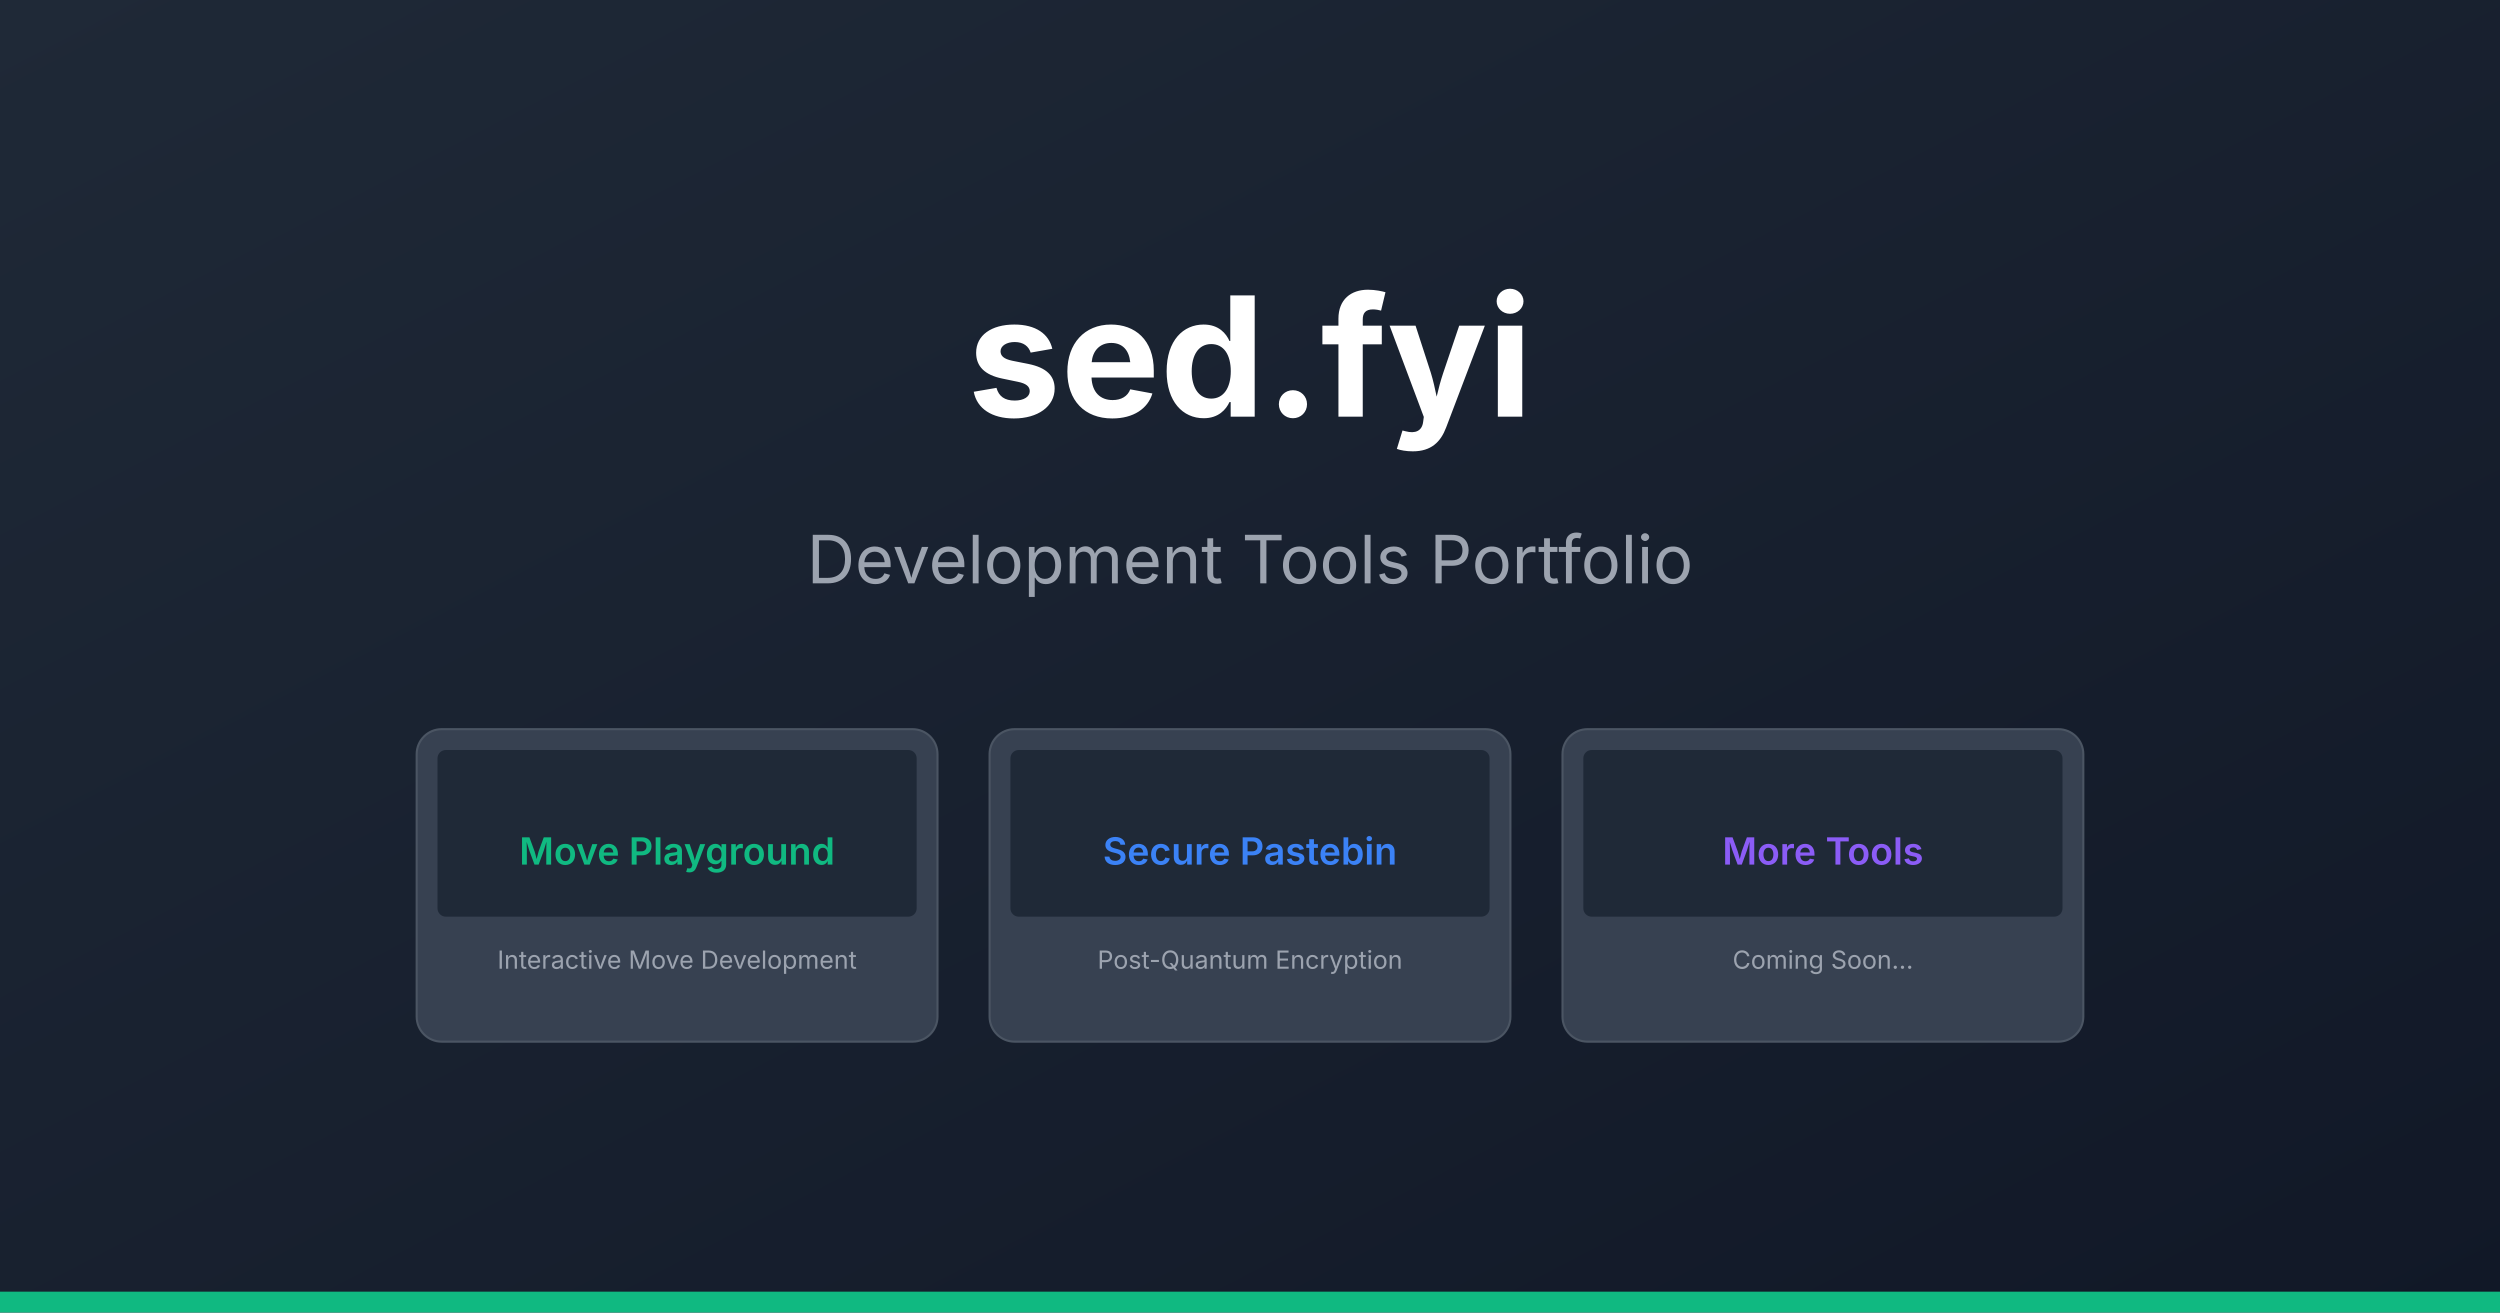
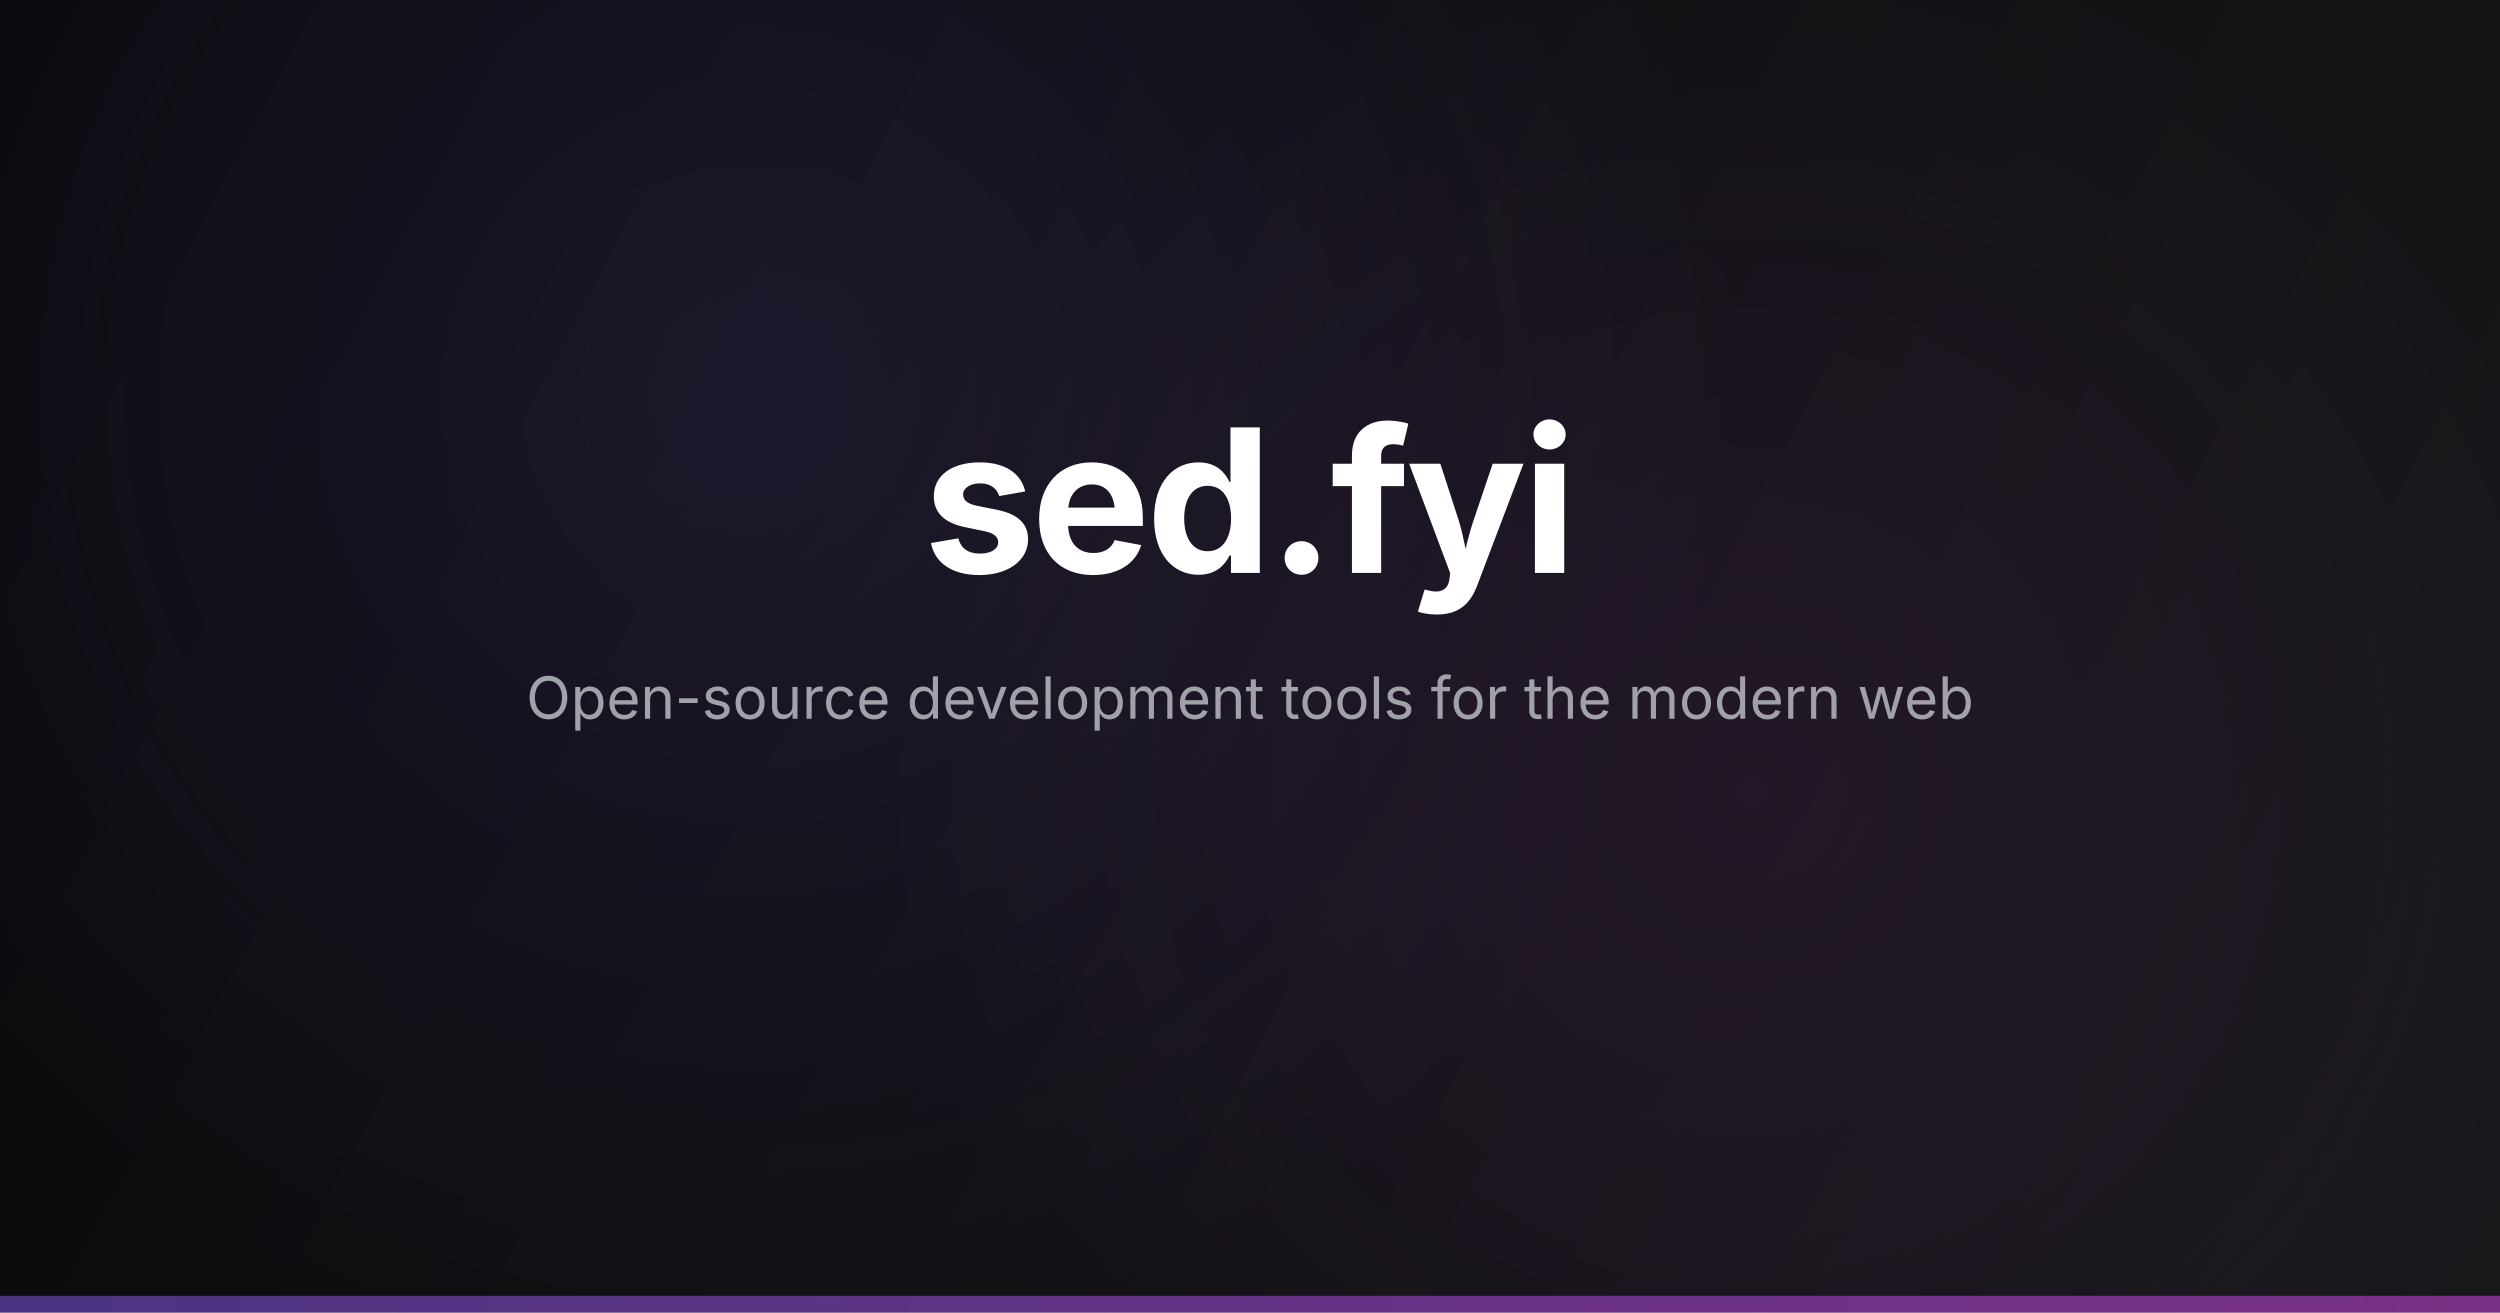
<svg xmlns="http://www.w3.org/2000/svg" width="1200" height="630" viewBox="0 0 1200 630" fill="none">
  <defs>
-     <linearGradient id="bg" x1="0%" y1="0%" x2="100%" y2="100%">
-       <stop offset="0%" style="stop-color:#1F2937;stop-opacity:1" />
-       <stop offset="100%" style="stop-color:#111827;stop-opacity:1" />
+     <linearGradient id="bg" x1="0" y1="0" x2="1200" y2="630" gradientUnits="userSpaceOnUse">
+       <stop stop-color="#09090b" />
+       <stop offset="1" stop-color="#18181b" />
+     </linearGradient>
+     <radialGradient id="orb1" cx="360" cy="190" r="480" gradientUnits="userSpaceOnUse">
+       <stop stop-color="#8b5cf6" stop-opacity="0.12" />
+       <stop offset="1" stop-color="#8b5cf6" stop-opacity="0" />
+     </radialGradient>
+     <radialGradient id="orb2" cx="840" cy="380" r="420" gradientUnits="userSpaceOnUse">
+       <stop stop-color="#d946ef" stop-opacity="0.08" />
+       <stop offset="1" stop-color="#d946ef" stop-opacity="0" />
+     </radialGradient>
+     <linearGradient id="accent" x1="0" y1="0" x2="1200" y2="0" gradientUnits="userSpaceOnUse">
+       <stop stop-color="#8b5cf6" />
+       <stop offset="1" stop-color="#d946ef" />
    </linearGradient>
  </defs>
  <rect width="1200" height="630" fill="url(#bg)" />
-   <text x="600" y="200" font-family="system-ui, -apple-system, sans-serif" font-size="80" font-weight="bold" text-anchor="middle" fill="#FFFFFF">sed.fyi</text>
-   <text x="600" y="280" font-family="system-ui, -apple-system, sans-serif" font-size="32" text-anchor="middle" fill="#9CA3AF">Development Tools Portfolio</text>
-   <rect x="200" y="350" width="250" height="150" rx="12" fill="#374151" stroke="#4B5563" stroke-width="1" />
-   <rect x="210" y="360" width="230" height="80" rx="4" fill="#1F2937" />
-   <text x="325" y="415" font-family="system-ui, -apple-system, sans-serif" font-size="18" font-weight="600" text-anchor="middle" fill="#10B981">Move Playground</text>
-   <text x="325" y="465" font-family="system-ui, -apple-system, sans-serif" font-size="12" text-anchor="middle" fill="#9CA3AF">Interactive Move Development</text>
-   <rect x="475" y="350" width="250" height="150" rx="12" fill="#374151" stroke="#4B5563" stroke-width="1" />
-   <rect x="485" y="360" width="230" height="80" rx="4" fill="#1F2937" />
-   <text x="600" y="415" font-family="system-ui, -apple-system, sans-serif" font-size="18" font-weight="600" text-anchor="middle" fill="#3B82F6">Secure Pastebin</text>
-   <text x="600" y="465" font-family="system-ui, -apple-system, sans-serif" font-size="12" text-anchor="middle" fill="#9CA3AF">Post-Quantum Encryption</text>
-   <rect x="750" y="350" width="250" height="150" rx="12" fill="#374151" stroke="#4B5563" stroke-width="1" />
-   <rect x="760" y="360" width="230" height="80" rx="4" fill="#1F2937" />
-   <text x="875" y="415" font-family="system-ui, -apple-system, sans-serif" font-size="18" font-weight="600" text-anchor="middle" fill="#8B5CF6">More Tools</text>
-   <text x="875" y="465" font-family="system-ui, -apple-system, sans-serif" font-size="12" text-anchor="middle" fill="#9CA3AF">Coming Soon...</text>
-   <rect x="0" y="620" width="1200" height="10" fill="#10B981" />
+   <rect width="1200" height="630" fill="url(#orb1)" />
+   <rect width="1200" height="630" fill="url(#orb2)" />
+   <text x="600" y="275" font-family="Inter, system-ui, -apple-system, sans-serif" font-size="96" font-weight="700" text-anchor="middle" letter-spacing="-2" fill="white">sed.fyi</text>
+   <text x="600" y="345" font-family="Inter, system-ui, -apple-system, sans-serif" font-size="28" font-weight="400" text-anchor="middle" fill="#a1a1aa">Open-source development tools for the modern web</text>
+   <rect x="0" y="622" width="1200" height="8" fill="url(#accent)" opacity="0.5" />
</svg>
